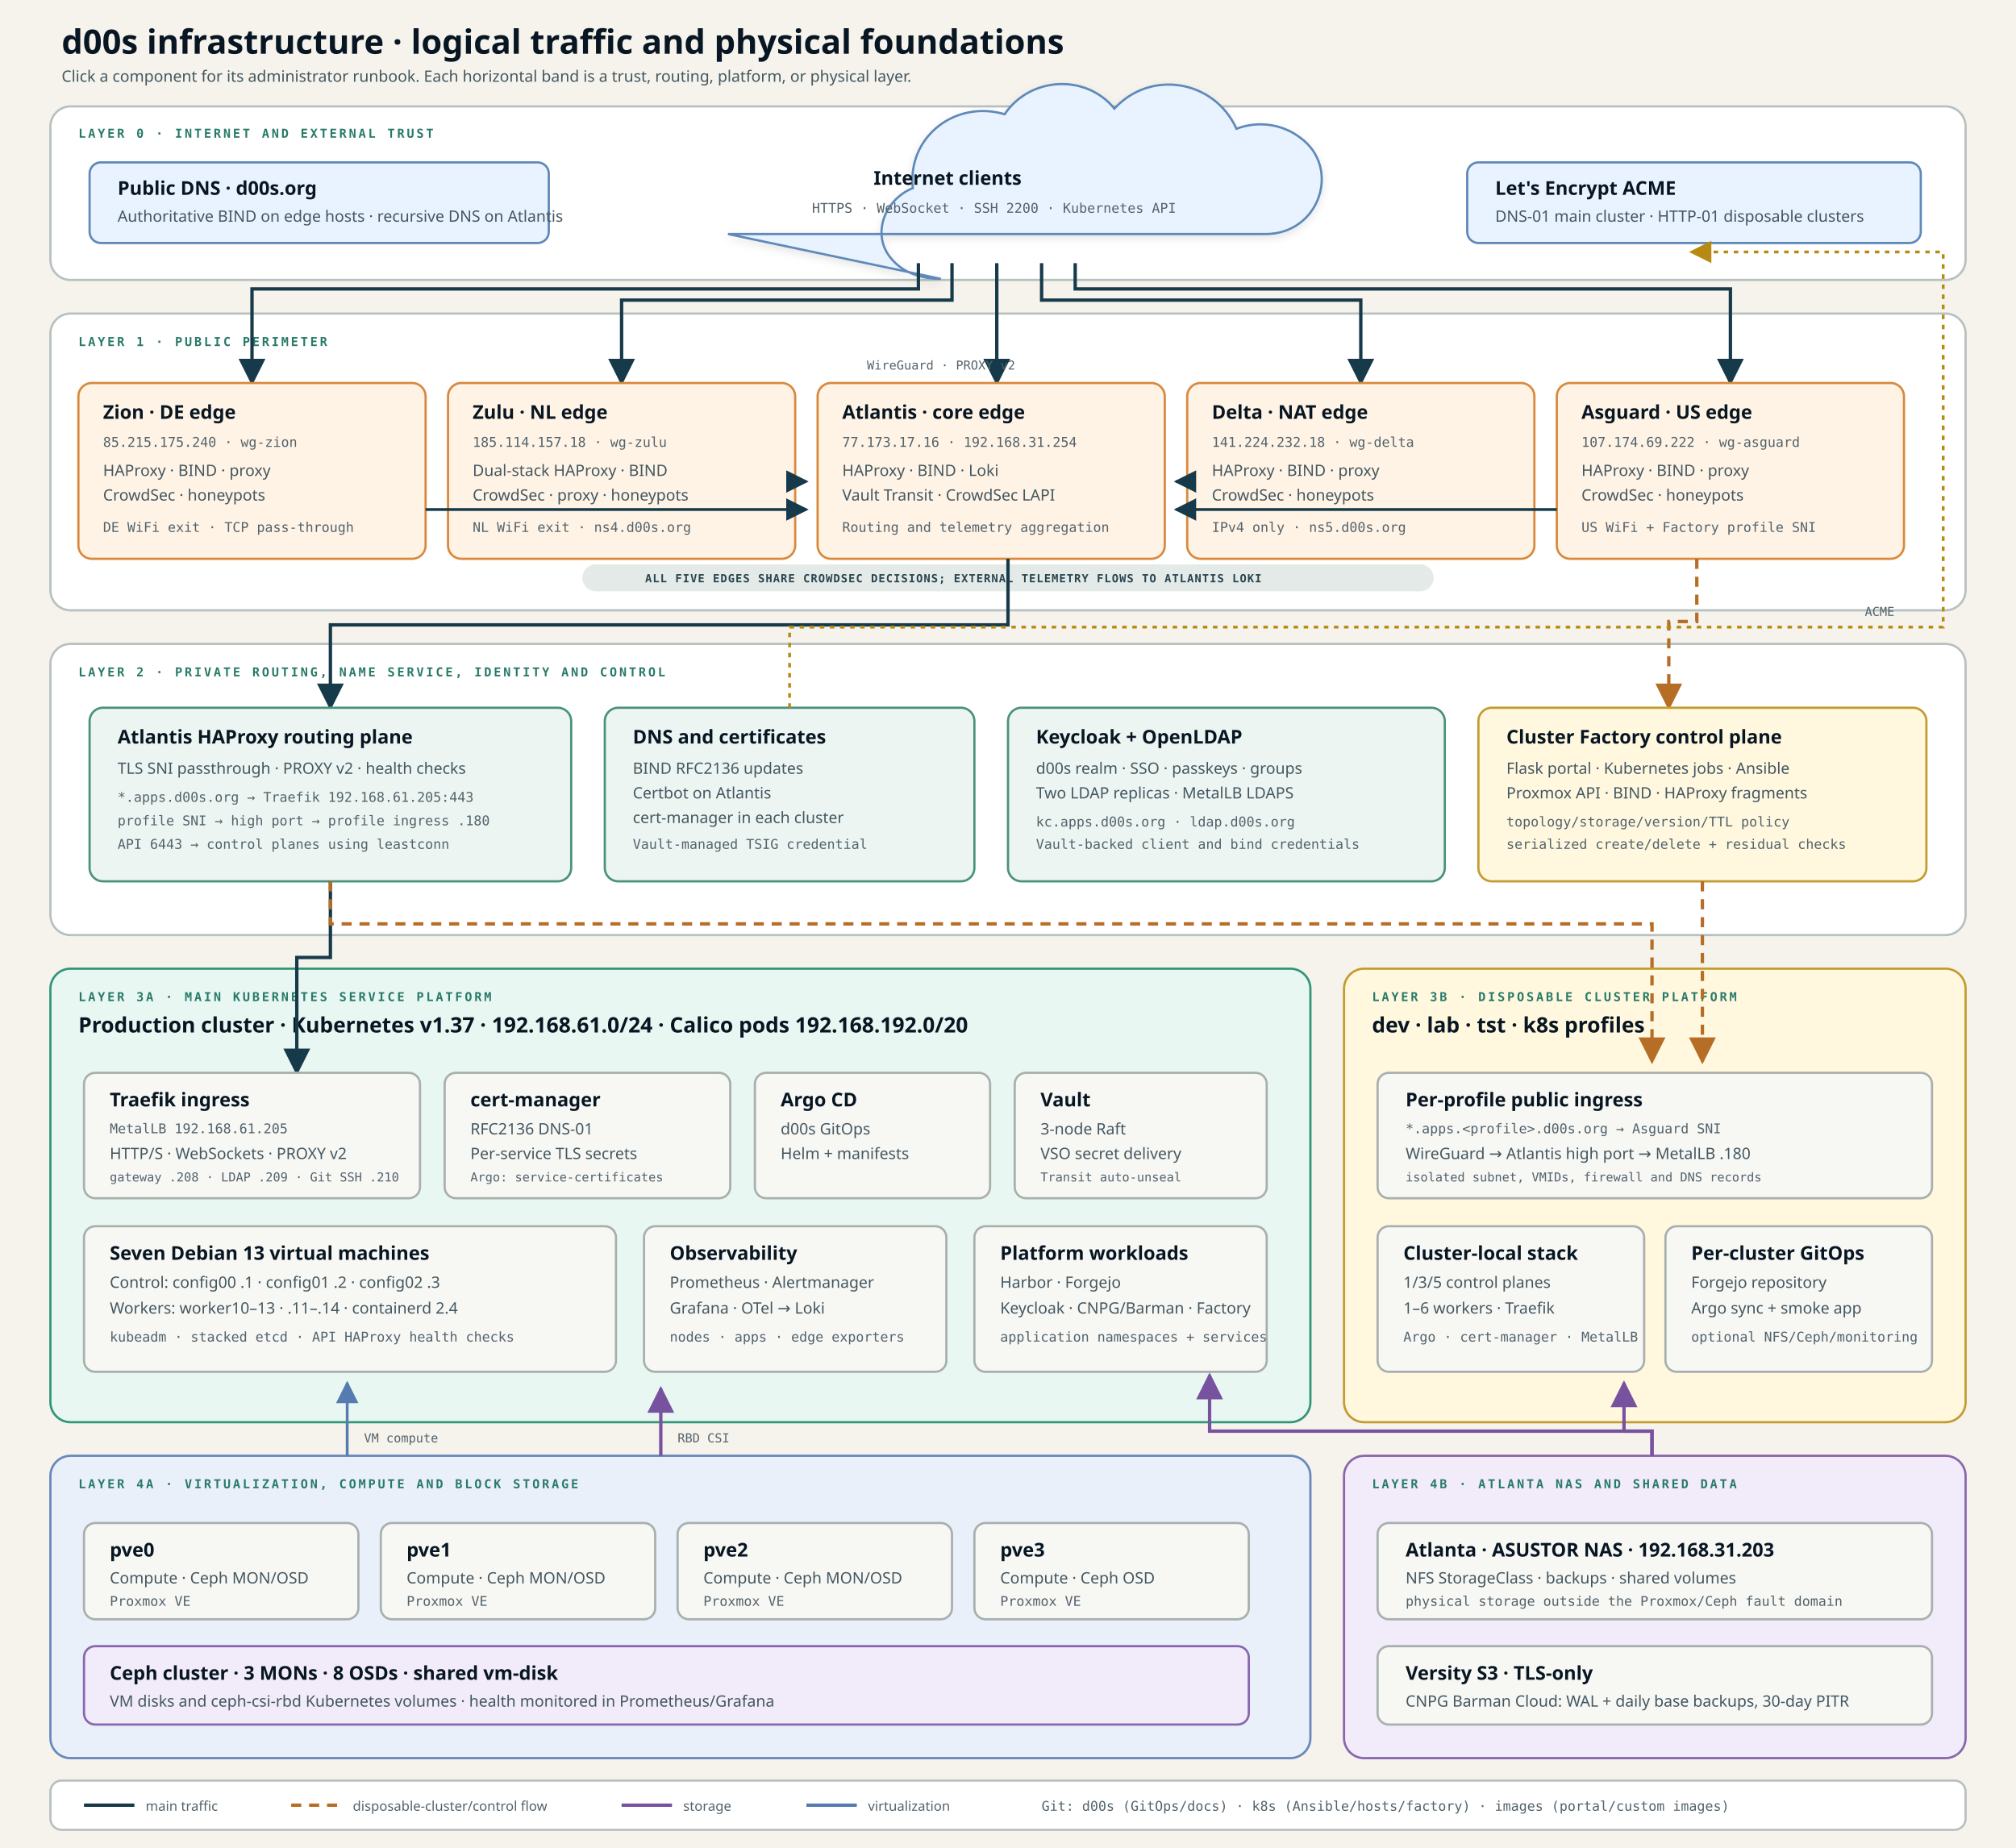
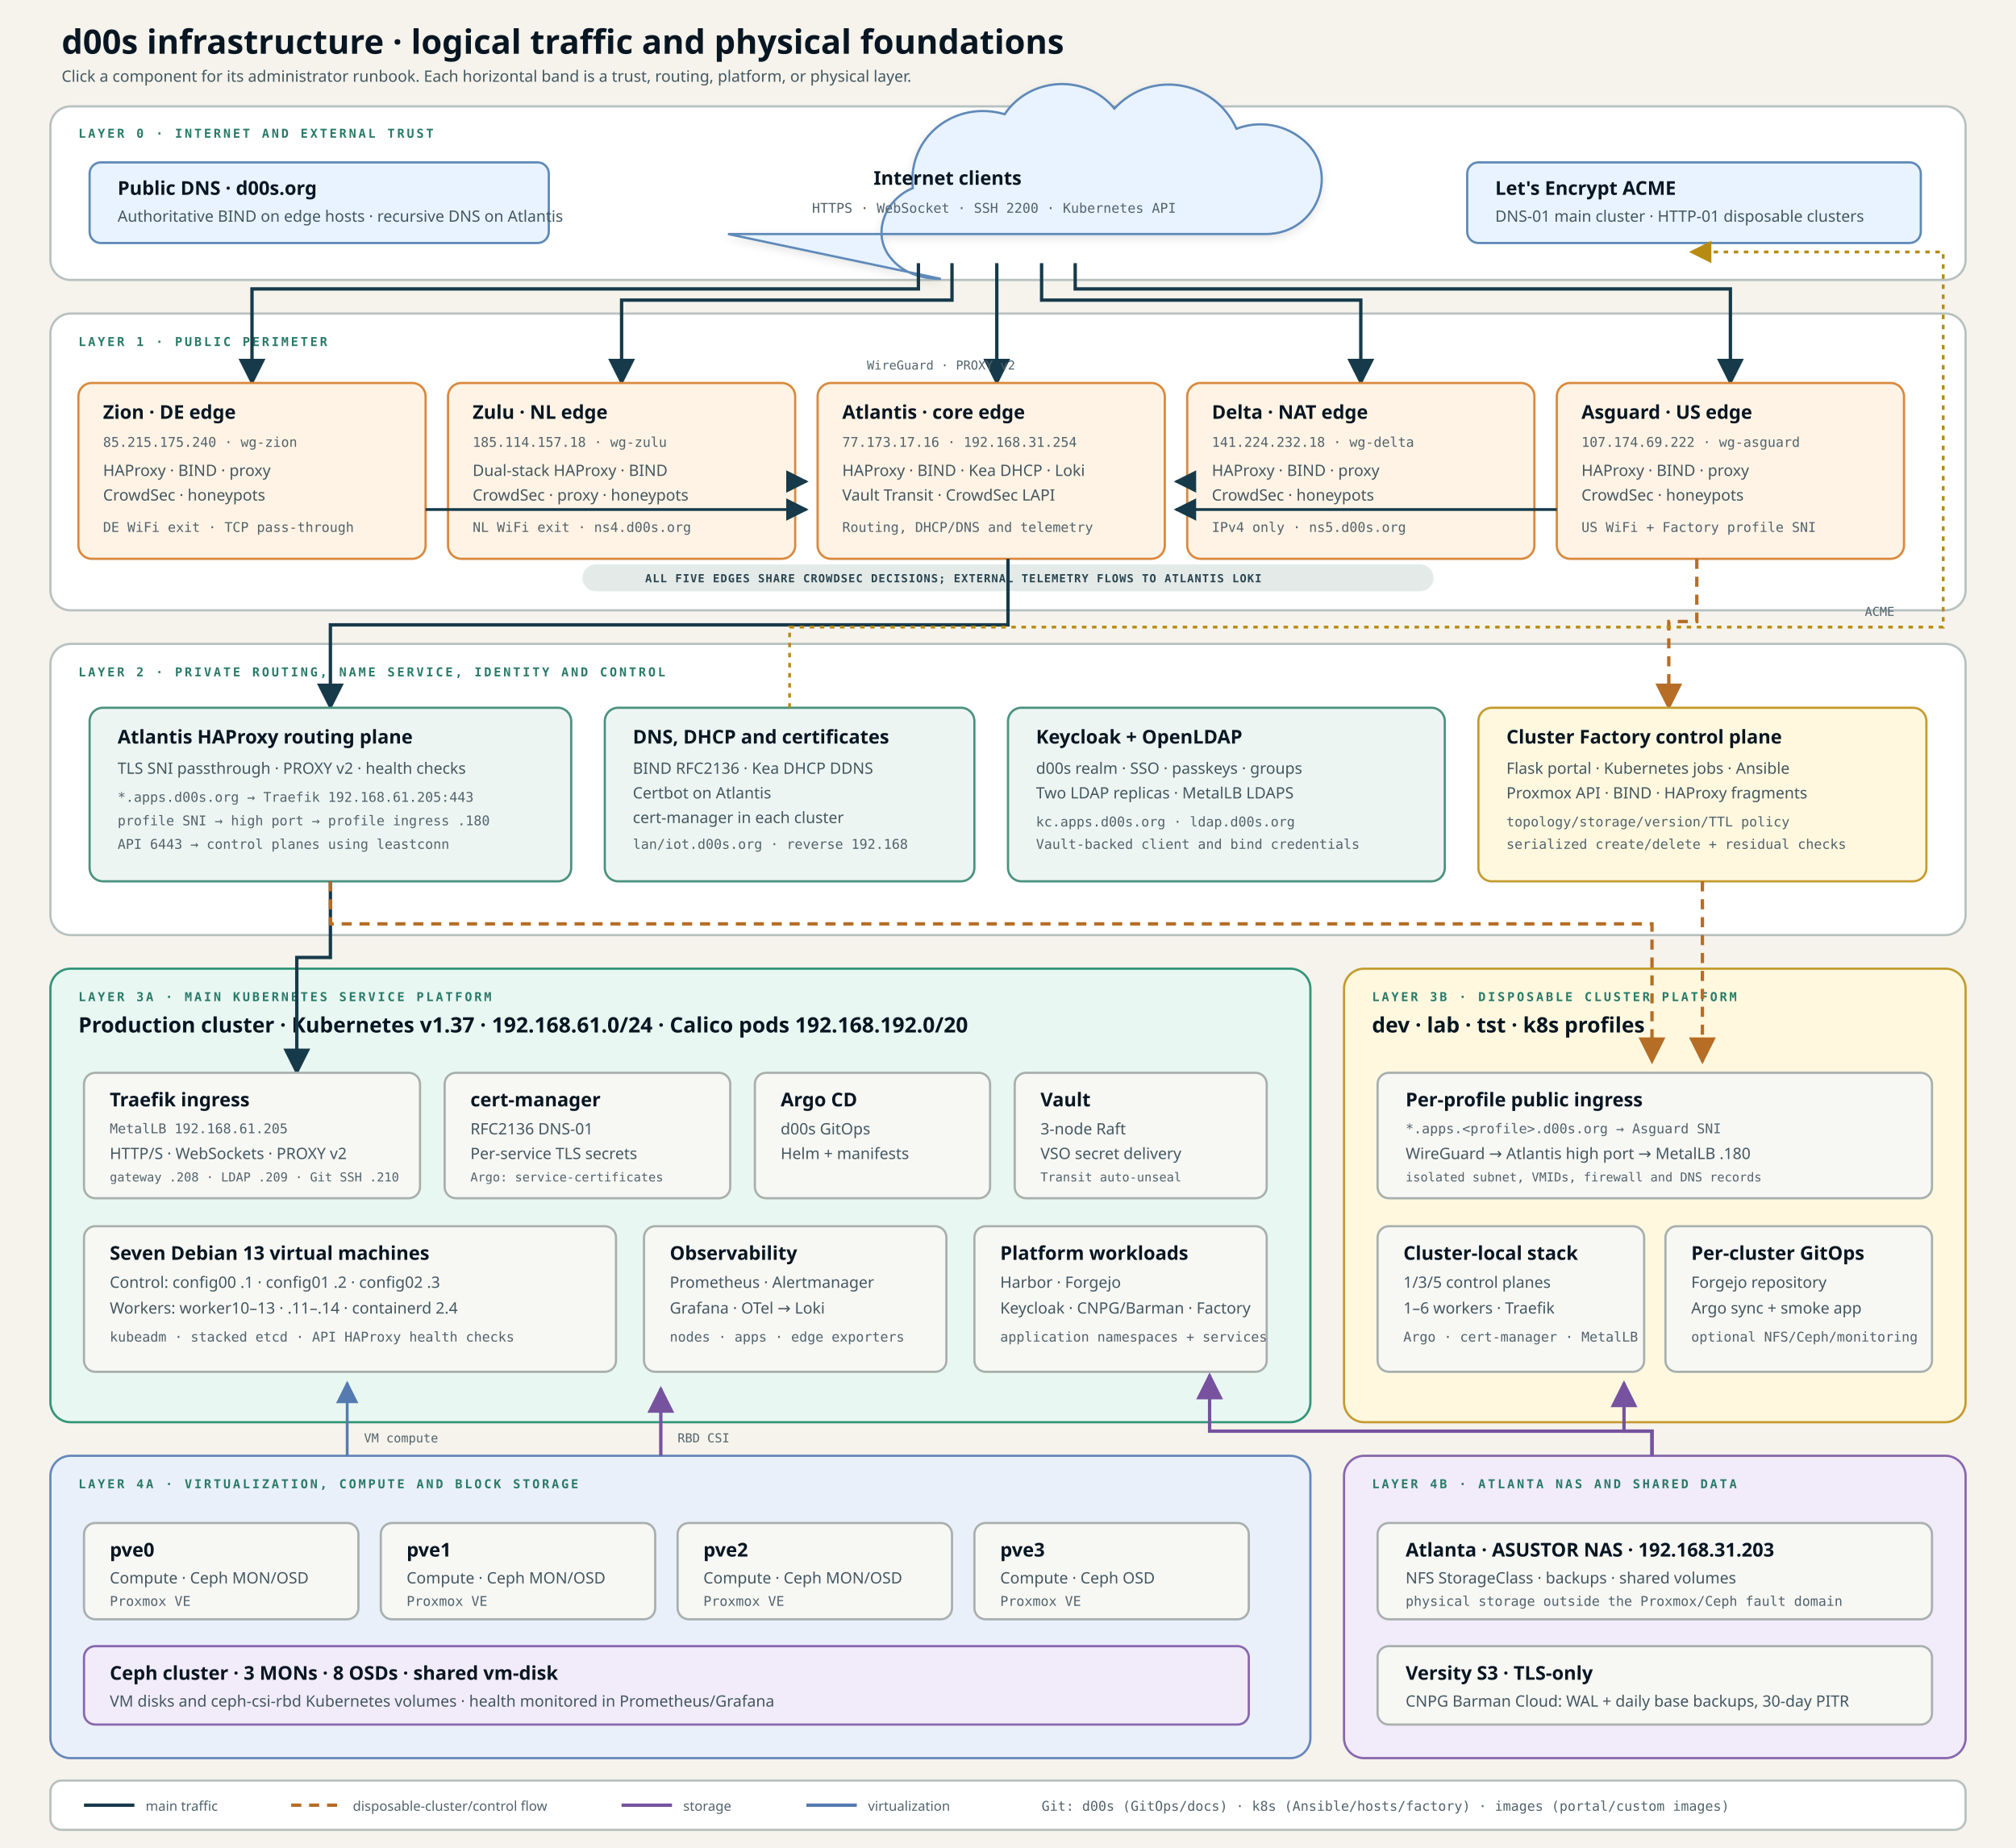
<svg xmlns="http://www.w3.org/2000/svg" viewBox="0 0 1800 1650" role="img" aria-labelledby="title desc">
  <defs>
    <style>
      .bg{fill:#f5f3ec}.layer{fill:#fff;stroke:#b8c1c0;stroke-width:2}.internet{fill:#e8f3ff;stroke:#5f89b8;stroke-width:2}.edge{fill:#fff3e5;stroke:#d9893d;stroke-width:2}.route{fill:#edf5f2;stroke:#4b927e;stroke-width:2}.cluster{fill:#e9f7f2;stroke:#329579;stroke-width:2}.factory{fill:#fff8df;stroke:#c49b2f;stroke-width:2}.infra{fill:#eaf0fa;stroke:#6688bb;stroke-width:2}.data{fill:#f1ebfa;stroke:#8867ae;stroke-width:2}.neutral{fill:#f7f7f4;stroke:#a8b0ae;stroke-width:2}.heading{font:750 30px system-ui,sans-serif;fill:#071622}.layer-title{font:750 19px system-ui,sans-serif;fill:#071622}.label{font:750 17px system-ui,sans-serif;fill:#071622}.small{font:14px system-ui,sans-serif;fill:#435760}.tiny{font:12px ui-monospace,SFMono-Regular,monospace;fill:#52636c}.micro{font:11px ui-monospace,SFMono-Regular,monospace;fill:#52636c}.eyebrow{font:700 11px ui-monospace,SFMono-Regular,monospace;fill:#287a68;letter-spacing:2px}.flow{fill:none;stroke:#173a4a;stroke-width:3;marker-end:url(#arrow)}.flow2{fill:none;stroke:#173a4a;stroke-width:2.5;marker-end:url(#arrow)}.alt{fill:none;stroke:#b66d25;stroke-width:3;stroke-dasharray:9 7;marker-end:url(#arrow-orange)}.trust{fill:none;stroke:#b78b12;stroke-width:2.5;stroke-dasharray:4 5;marker-end:url(#arrow-gold)}.storage{fill:none;stroke:#76529f;stroke-width:3;marker-end:url(#arrow-purple)}.virtual{fill:none;stroke:#557bb0;stroke-width:2.5;marker-end:url(#arrow-blue)}.click{cursor:pointer}.click:hover rect,.click:hover path.cloud{stroke-width:4}.note{font:12px system-ui,sans-serif;fill:#52636c}.legend-line{stroke-width:3}.pill{fill:#e4eae8}.pill-text{font:700 10px ui-monospace,monospace;fill:#29444f;letter-spacing:.7px}
    </style>
    <marker id="arrow" viewBox="0 0 10 10" refX="9" refY="5" markerWidth="8" markerHeight="8" orient="auto-start-reverse">
      <path d="M0 0l10 5-10 5z" fill="#173a4a" />
    </marker>
    <marker id="arrow-orange" viewBox="0 0 10 10" refX="9" refY="5" markerWidth="8" markerHeight="8" orient="auto-start-reverse">
      <path d="M0 0l10 5-10 5z" fill="#b66d25" />
    </marker>
    <marker id="arrow-gold" viewBox="0 0 10 10" refX="9" refY="5" markerWidth="8" markerHeight="8" orient="auto-start-reverse">
      <path d="M0 0l10 5-10 5z" fill="#b78b12" />
    </marker>
    <marker id="arrow-purple" viewBox="0 0 10 10" refX="9" refY="5" markerWidth="8" markerHeight="8" orient="auto-start-reverse">
      <path d="M0 0l10 5-10 5z" fill="#76529f" />
    </marker>
    <marker id="arrow-blue" viewBox="0 0 10 10" refX="9" refY="5" markerWidth="8" markerHeight="8" orient="auto-start-reverse">
      <path d="M0 0l10 5-10 5z" fill="#557bb0" />
    </marker>
    <filter id="shadow" x="-10%" y="-10%" width="120%" height="130%">
      <feDropShadow dx="0" dy="3" stdDeviation="4" flood-color="#071622" flood-opacity=".10" />
    </filter>
  </defs>
  <rect class="bg" width="1800" height="1650" />
  <text class="heading" x="55" y="48">d00s infrastructure · logical traffic and physical foundations</text>
  <text class="small" x="55" y="73">Click a component for its administrator runbook. Each horizontal band is a trust, routing, platform, or physical layer.</text>
  <rect class="layer" x="45" y="95" width="1710" height="155" rx="18" />
  <text class="eyebrow" x="70" y="123">LAYER 0 · INTERNET AND EXTERNAL TRUST</text>
  <path class="cloud internet" filter="url(#shadow)" d="M650 209h480c48 0 68-59 31-86-17-13-39-15-57-8-20-44-77-53-109-18-25-31-75-29-98 5-44-13-87 20-82 66-25 10-37 41-20 62 11 14 28 19 45 19z" />
  <text class="label" x="780" y="165">Internet clients</text>
  <text class="tiny" x="725" y="190">HTTPS · WebSocket · SSH 2200 · Kubernetes API</text>
  <a href="/docs/atlantis" class="click">
    <g>
      <rect class="internet" x="80" y="145" width="410" height="72" rx="10" />
      <text class="label" x="105" y="174">Public DNS · d00s.org</text>
      <text class="small" x="105" y="198">Authoritative BIND on edge hosts · recursive DNS on Atlantis</text>
    </g>
  </a>
  <a href="/docs/certificates" class="click">
    <g>
      <rect class="internet" x="1310" y="145" width="405" height="72" rx="10" />
      <text class="label" x="1335" y="174">Let's Encrypt ACME</text>
      <text class="small" x="1335" y="198">DNS-01 main cluster · HTTP-01 disposable clusters</text>
    </g>
  </a>
  <rect class="layer" x="45" y="280" width="1710" height="265" rx="18" />
  <text class="eyebrow" x="70" y="309">LAYER 1 · PUBLIC PERIMETER</text>
  <path class="flow" d="M820 235V258H225V342" />
  <path class="flow" d="M850 235V268H555V342" />
  <path class="flow" d="M890 235V342" />
  <path class="flow" d="M930 235V268H1215V342" />
  <path class="flow" d="M960 235V258H1545V342" />
  <a href="/docs/zion" class="click">
    <g>
      <rect class="edge" x="70" y="342" width="310" height="157" rx="12" />
      <text class="label" x="92" y="374">Zion · DE edge</text>
      <text class="tiny" x="92" y="399">85.215.175.240 · wg-zion</text>
      <text class="small" x="92" y="425">HAProxy · BIND · proxy</text>
      <text class="small" x="92" y="447">CrowdSec · honeypots</text>
      <text class="tiny" x="92" y="475">DE WiFi exit · TCP pass-through</text>
    </g>
  </a>
  <a href="/docs/zulu" class="click">
    <g>
      <rect class="edge" x="400" y="342" width="310" height="157" rx="12" />
      <text class="label" x="422" y="374">Zulu · NL edge</text>
      <text class="tiny" x="422" y="399">185.114.157.18 · wg-zulu</text>
      <text class="small" x="422" y="425">Dual-stack HAProxy · BIND</text>
      <text class="small" x="422" y="447">CrowdSec · proxy · honeypots</text>
      <text class="tiny" x="422" y="475">NL WiFi exit · ns4.d00s.org</text>
    </g>
  </a>
  <a href="/docs/atlantis" class="click">
    <g>
      <rect class="edge" x="730" y="342" width="310" height="157" rx="12" />
      <text class="label" x="752" y="374">Atlantis · core edge</text>
      <text class="tiny" x="752" y="399">77.173.17.16 · 192.168.31.254</text>
-       <text class="small" x="752" y="425">HAProxy · BIND · Loki</text>
+       <text class="small" x="752" y="425">HAProxy · BIND · Kea DHCP · Loki</text>
      <text class="small" x="752" y="447">Vault Transit · CrowdSec LAPI</text>
-       <text class="tiny" x="752" y="475">Routing and telemetry aggregation</text>
+       <text class="tiny" x="752" y="475">Routing, DHCP/DNS and telemetry</text>
    </g>
  </a>
  <a href="/docs/delta" class="click">
    <g>
      <rect class="edge" x="1060" y="342" width="310" height="157" rx="12" />
      <text class="label" x="1082" y="374">Delta · NAT edge</text>
      <text class="tiny" x="1082" y="399">141.224.232.18 · wg-delta</text>
      <text class="small" x="1082" y="425">HAProxy · BIND · proxy</text>
      <text class="small" x="1082" y="447">CrowdSec · honeypots</text>
      <text class="tiny" x="1082" y="475">IPv4 only · ns5.d00s.org</text>
    </g>
  </a>
  <a href="/docs/asguard" class="click">
    <g>
      <rect class="edge" x="1390" y="342" width="310" height="157" rx="12" />
      <text class="label" x="1412" y="374">Asguard · US edge</text>
      <text class="tiny" x="1412" y="399">107.174.69.222 · wg-asguard</text>
      <text class="small" x="1412" y="425">HAProxy · BIND · proxy</text>
      <text class="small" x="1412" y="447">CrowdSec · honeypots</text>
      <text class="tiny" x="1412" y="475">US WiFi + Factory profile SNI</text>
    </g>
  </a>
  <path class="flow2" d="M380 455H720" />
  <path class="flow2" d="M710 430H720" />
  <path class="flow2" d="M1060 430H1050" />
  <path class="flow2" d="M1390 455H1050" />
  <text class="micro" x="774" y="330">WireGuard · PROXY v2</text>
  <rect class="pill" x="520" y="504" width="760" height="24" rx="12" />
  <text class="pill-text" x="576" y="520">ALL FIVE EDGES SHARE CROWDSEC DECISIONS; EXTERNAL TELEMETRY FLOWS TO ATLANTIS LOKI</text>
  <rect class="layer" x="45" y="575" width="1710" height="260" rx="18" />
  <text class="eyebrow" x="70" y="604">LAYER 2 · PRIVATE ROUTING, NAME SERVICE, IDENTITY AND CONTROL</text>
  <path class="flow" d="M900 499V558H295V632" />
  <path class="alt" d="M1515 499V555H1490V632" />
  <a href="/docs/atlantis" class="click">
    <g>
      <rect class="route" x="80" y="632" width="430" height="155" rx="12" />
      <text class="label" x="105" y="664">Atlantis HAProxy routing plane</text>
      <text class="small" x="105" y="691">TLS SNI passthrough · PROXY v2 · health checks</text>
      <text class="tiny" x="105" y="716">*.apps.d00s.org → Traefik 192.168.61.205:443</text>
      <text class="tiny" x="105" y="737">profile SNI → high port → profile ingress .180</text>
      <text class="tiny" x="105" y="758">API 6443 → control planes using leastconn</text>
    </g>
  </a>
  <a href="/docs/certificates" class="click">
    <g>
      <rect class="route" x="540" y="632" width="330" height="155" rx="12" />
-       <text class="label" x="565" y="664">DNS and certificates</text>
-       <text class="small" x="565" y="691">BIND RFC2136 updates</text>
+       <text class="label" x="565" y="664">DNS, DHCP and certificates</text>
+       <text class="small" x="565" y="691">BIND RFC2136 · Kea DHCP DDNS</text>
      <text class="small" x="565" y="713">Certbot on Atlantis</text>
      <text class="small" x="565" y="735">cert-manager in each cluster</text>
-       <text class="tiny" x="565" y="758">Vault-managed TSIG credential</text>
+       <text class="tiny" x="565" y="758">lan/iot.d00s.org · reverse 192.168</text>
    </g>
  </a>
  <a href="/docs/identity" class="click">
    <g>
      <rect class="route" x="900" y="632" width="390" height="155" rx="12" />
      <text class="label" x="925" y="664">Keycloak + OpenLDAP</text>
      <text class="small" x="925" y="691">d00s realm · SSO · passkeys · groups</text>
      <text class="small" x="925" y="713">Two LDAP replicas · MetalLB LDAPS</text>
      <text class="tiny" x="925" y="738">kc.apps.d00s.org · ldap.d00s.org</text>
      <text class="tiny" x="925" y="758">Vault-backed client and bind credentials</text>
    </g>
  </a>
  <a href="/docs/factory" class="click">
    <g>
      <rect class="factory" x="1320" y="632" width="400" height="155" rx="12" />
      <text class="label" x="1345" y="664">Cluster Factory control plane</text>
      <text class="small" x="1345" y="691">Flask portal · Kubernetes jobs · Ansible</text>
      <text class="small" x="1345" y="713">Proxmox API · BIND · HAProxy fragments</text>
      <text class="tiny" x="1345" y="738">topology/storage/version/TTL policy</text>
      <text class="tiny" x="1345" y="758">serialized create/delete + residual checks</text>
    </g>
  </a>
  <path class="trust" d="M705 632V560H1735V225H1510" />
  <text class="micro" x="1665" y="550">ACME</text>
  <rect class="cluster" x="45" y="865" width="1125" height="405" rx="18" />
  <text class="eyebrow" x="70" y="894">LAYER 3A · MAIN KUBERNETES SERVICE PLATFORM</text>
  <text class="layer-title" x="70" y="922">Production cluster · Kubernetes v1.37 · 192.168.61.0/24 · Calico pods 192.168.192.0/20</text>
  <path class="flow" d="M295 787V855H265V958" />
  <a href="/docs/ingress" class="click">
    <g>
      <rect class="neutral" x="75" y="958" width="300" height="112" rx="10" />
      <text class="label" x="98" y="988">Traefik ingress</text>
      <text class="tiny" x="98" y="1012">MetalLB 192.168.61.205</text>
      <text class="small" x="98" y="1035">HTTP/S · WebSockets · PROXY v2</text>
      <text class="micro" x="98" y="1055">gateway .208 · LDAP .209 · Git SSH .210</text>
    </g>
  </a>
  <a href="/docs/certificates" class="click">
    <g>
      <rect class="neutral" x="397" y="958" width="255" height="112" rx="10" />
      <text class="label" x="420" y="988">cert-manager</text>
      <text class="small" x="420" y="1013">RFC2136 DNS-01</text>
      <text class="small" x="420" y="1035">Per-service TLS secrets</text>
      <text class="micro" x="420" y="1055">Argo: service-certificates</text>
    </g>
  </a>
  <a href="/docs/argocd" class="click">
    <g>
      <rect class="neutral" x="674" y="958" width="210" height="112" rx="10" />
      <text class="label" x="697" y="988">Argo CD</text>
      <text class="small" x="697" y="1013">d00s GitOps</text>
      <text class="small" x="697" y="1035">Helm + manifests</text>
    </g>
  </a>
  <a href="/docs/vault" class="click">
    <g>
      <rect class="neutral" x="906" y="958" width="225" height="112" rx="10" />
      <text class="label" x="929" y="988">Vault</text>
      <text class="small" x="929" y="1013">3-node Raft</text>
      <text class="small" x="929" y="1035">VSO secret delivery</text>
      <text class="micro" x="929" y="1055">Transit auto-unseal</text>
    </g>
  </a>
  <a href="/docs/kubernetes" class="click">
    <g>
      <rect class="neutral" x="75" y="1095" width="475" height="130" rx="10" />
      <text class="label" x="98" y="1125">Seven Debian 13 virtual machines</text>
      <text class="small" x="98" y="1150">Control: config00 .1 · config01 .2 · config02 .3</text>
      <text class="small" x="98" y="1173">Workers: worker10–13 · .11–.14 · containerd 2.4</text>
      <text class="tiny" x="98" y="1198">kubeadm · stacked etcd · API HAProxy health checks</text>
    </g>
  </a>
  <a href="/docs/monitoring" class="click">
    <g>
      <rect class="neutral" x="575" y="1095" width="270" height="130" rx="10" />
      <text class="label" x="598" y="1125">Observability</text>
      <text class="small" x="598" y="1150">Prometheus · Alertmanager</text>
      <text class="small" x="598" y="1173">Grafana · OTel → Loki</text>
      <text class="tiny" x="598" y="1198">nodes · apps · edge exporters</text>
    </g>
  </a>
  <a href="/docs/registry" class="click">
    <g>
      <rect class="neutral" x="870" y="1095" width="261" height="130" rx="10" />
      <text class="label" x="893" y="1125">Platform workloads</text>
      <text class="small" x="893" y="1150">Harbor · Forgejo</text>
      <text class="small" x="893" y="1173">Keycloak · CNPG/Barman · Factory</text>
      <text class="tiny" x="893" y="1198">application namespaces + services</text>
    </g>
  </a>
  <rect class="factory" x="1200" y="865" width="555" height="405" rx="18" />
  <text class="eyebrow" x="1225" y="894">LAYER 3B · DISPOSABLE CLUSTER PLATFORM</text>
  <text class="layer-title" x="1225" y="922">dev · lab · tst · k8s profiles</text>
  <path class="alt" d="M295 787V825H1475V948" />
  <path class="alt" d="M1520 787V948" />
  <a href="/docs/factory" class="click">
    <g>
      <rect class="neutral" x="1230" y="958" width="495" height="112" rx="10" />
      <text class="label" x="1255" y="988">Per-profile public ingress</text>
      <text class="tiny" x="1255" y="1012">*.apps.&lt;profile&gt;.d00s.org → Asguard SNI</text>
      <text class="small" x="1255" y="1035">WireGuard → Atlantis high port → MetalLB .180</text>
      <text class="micro" x="1255" y="1055">isolated subnet, VMIDs, firewall and DNS records</text>
    </g>
  </a>
  <a href="/docs/factory" class="click">
    <g>
      <rect class="neutral" x="1230" y="1095" width="238" height="130" rx="10" />
      <text class="label" x="1253" y="1125">Cluster-local stack</text>
      <text class="small" x="1253" y="1150">1/3/5 control planes</text>
      <text class="small" x="1253" y="1173">1–6 workers · Traefik</text>
      <text class="tiny" x="1253" y="1198">Argo · cert-manager · MetalLB</text>
    </g>
  </a>
  <a href="/docs/registry" class="click">
    <g>
      <rect class="neutral" x="1487" y="1095" width="238" height="130" rx="10" />
      <text class="label" x="1510" y="1125">Per-cluster GitOps</text>
      <text class="small" x="1510" y="1150">Forgejo repository</text>
      <text class="small" x="1510" y="1173">Argo sync + smoke app</text>
      <text class="tiny" x="1510" y="1198">optional NFS/Ceph/monitoring</text>
    </g>
  </a>
  <rect class="infra" x="45" y="1300" width="1125" height="270" rx="18" />
  <text class="eyebrow" x="70" y="1329">LAYER 4A · VIRTUALIZATION, COMPUTE AND BLOCK STORAGE</text>
  <a href="/docs/proxmox" class="click">
    <g>
      <rect class="neutral" x="75" y="1360" width="245" height="86" rx="10" />
      <text class="label" x="98" y="1390">pve0</text>
      <text class="small" x="98" y="1414">Compute · Ceph MON/OSD</text>
      <text class="tiny" x="98" y="1434">Proxmox VE</text>
      <rect class="neutral" x="340" y="1360" width="245" height="86" rx="10" />
      <text class="label" x="363" y="1390">pve1</text>
      <text class="small" x="363" y="1414">Compute · Ceph MON/OSD</text>
      <text class="tiny" x="363" y="1434">Proxmox VE</text>
      <rect class="neutral" x="605" y="1360" width="245" height="86" rx="10" />
      <text class="label" x="628" y="1390">pve2</text>
      <text class="small" x="628" y="1414">Compute · Ceph MON/OSD</text>
      <text class="tiny" x="628" y="1434">Proxmox VE</text>
      <rect class="neutral" x="870" y="1360" width="245" height="86" rx="10" />
      <text class="label" x="893" y="1390">pve3</text>
      <text class="small" x="893" y="1414">Compute · Ceph OSD</text>
      <text class="tiny" x="893" y="1434">Proxmox VE</text>
      <rect class="data" x="75" y="1470" width="1040" height="70" rx="10" />
      <text class="label" x="98" y="1500">Ceph cluster · 3 MONs · 8 OSDs · shared vm-disk</text>
      <text class="small" x="98" y="1524">VM disks and ceph-csi-rbd Kubernetes volumes · health monitored in Prometheus/Grafana</text>
    </g>
  </a>
  <path class="virtual" d="M310 1300V1280H310V1235" />
  <text class="micro" x="325" y="1288">VM compute</text>
  <path class="storage" d="M590 1300V1240" />
  <text class="micro" x="605" y="1288">RBD CSI</text>
  <rect class="data" x="1200" y="1300" width="555" height="270" rx="18" />
  <text class="eyebrow" x="1225" y="1329">LAYER 4B · ATLANTA NAS AND SHARED DATA</text>
  <a href="/docs/storage" class="click">
    <g>
      <rect class="neutral" x="1230" y="1360" width="495" height="86" rx="10" />
      <text class="label" x="1255" y="1390">Atlanta · ASUSTOR NAS · 192.168.31.203</text>
      <text class="small" x="1255" y="1414">NFS StorageClass · backups · shared volumes</text>
      <text class="tiny" x="1255" y="1434">physical storage outside the Proxmox/Ceph fault domain</text>
      <rect class="neutral" x="1230" y="1470" width="495" height="70" rx="10" />
      <text class="label" x="1255" y="1500">Versity S3 · TLS-only</text>
      <text class="small" x="1255" y="1524">CNPG Barman Cloud: WAL + daily base backups, 30-day PITR</text>
    </g>
  </a>
  <path class="storage" d="M1475 1300V1278H1080V1228" />
  <path class="storage" d="M1475 1300V1278H1450V1235" />
  <rect class="layer" x="45" y="1590" width="1710" height="44" rx="10" />
  <line class="legend-line" x1="75" y1="1612" x2="120" y2="1612" stroke="#173a4a" />
  <text class="note" x="130" y="1617">main traffic</text>
  <line class="legend-line" x1="260" y1="1612" x2="305" y2="1612" stroke="#b66d25" stroke-dasharray="9 7" />
  <text class="note" x="315" y="1617">disposable-cluster/control flow</text>
  <line class="legend-line" x1="555" y1="1612" x2="600" y2="1612" stroke="#76529f" />
  <text class="note" x="610" y="1617">storage</text>
  <line class="legend-line" x1="720" y1="1612" x2="765" y2="1612" stroke="#557bb0" />
  <text class="note" x="775" y="1617">virtualization</text>
  <text class="tiny" x="930" y="1617">Git: d00s (GitOps/docs) · k8s (Ansible/hosts/factory) · images (portal/custom images)</text>
</svg>
